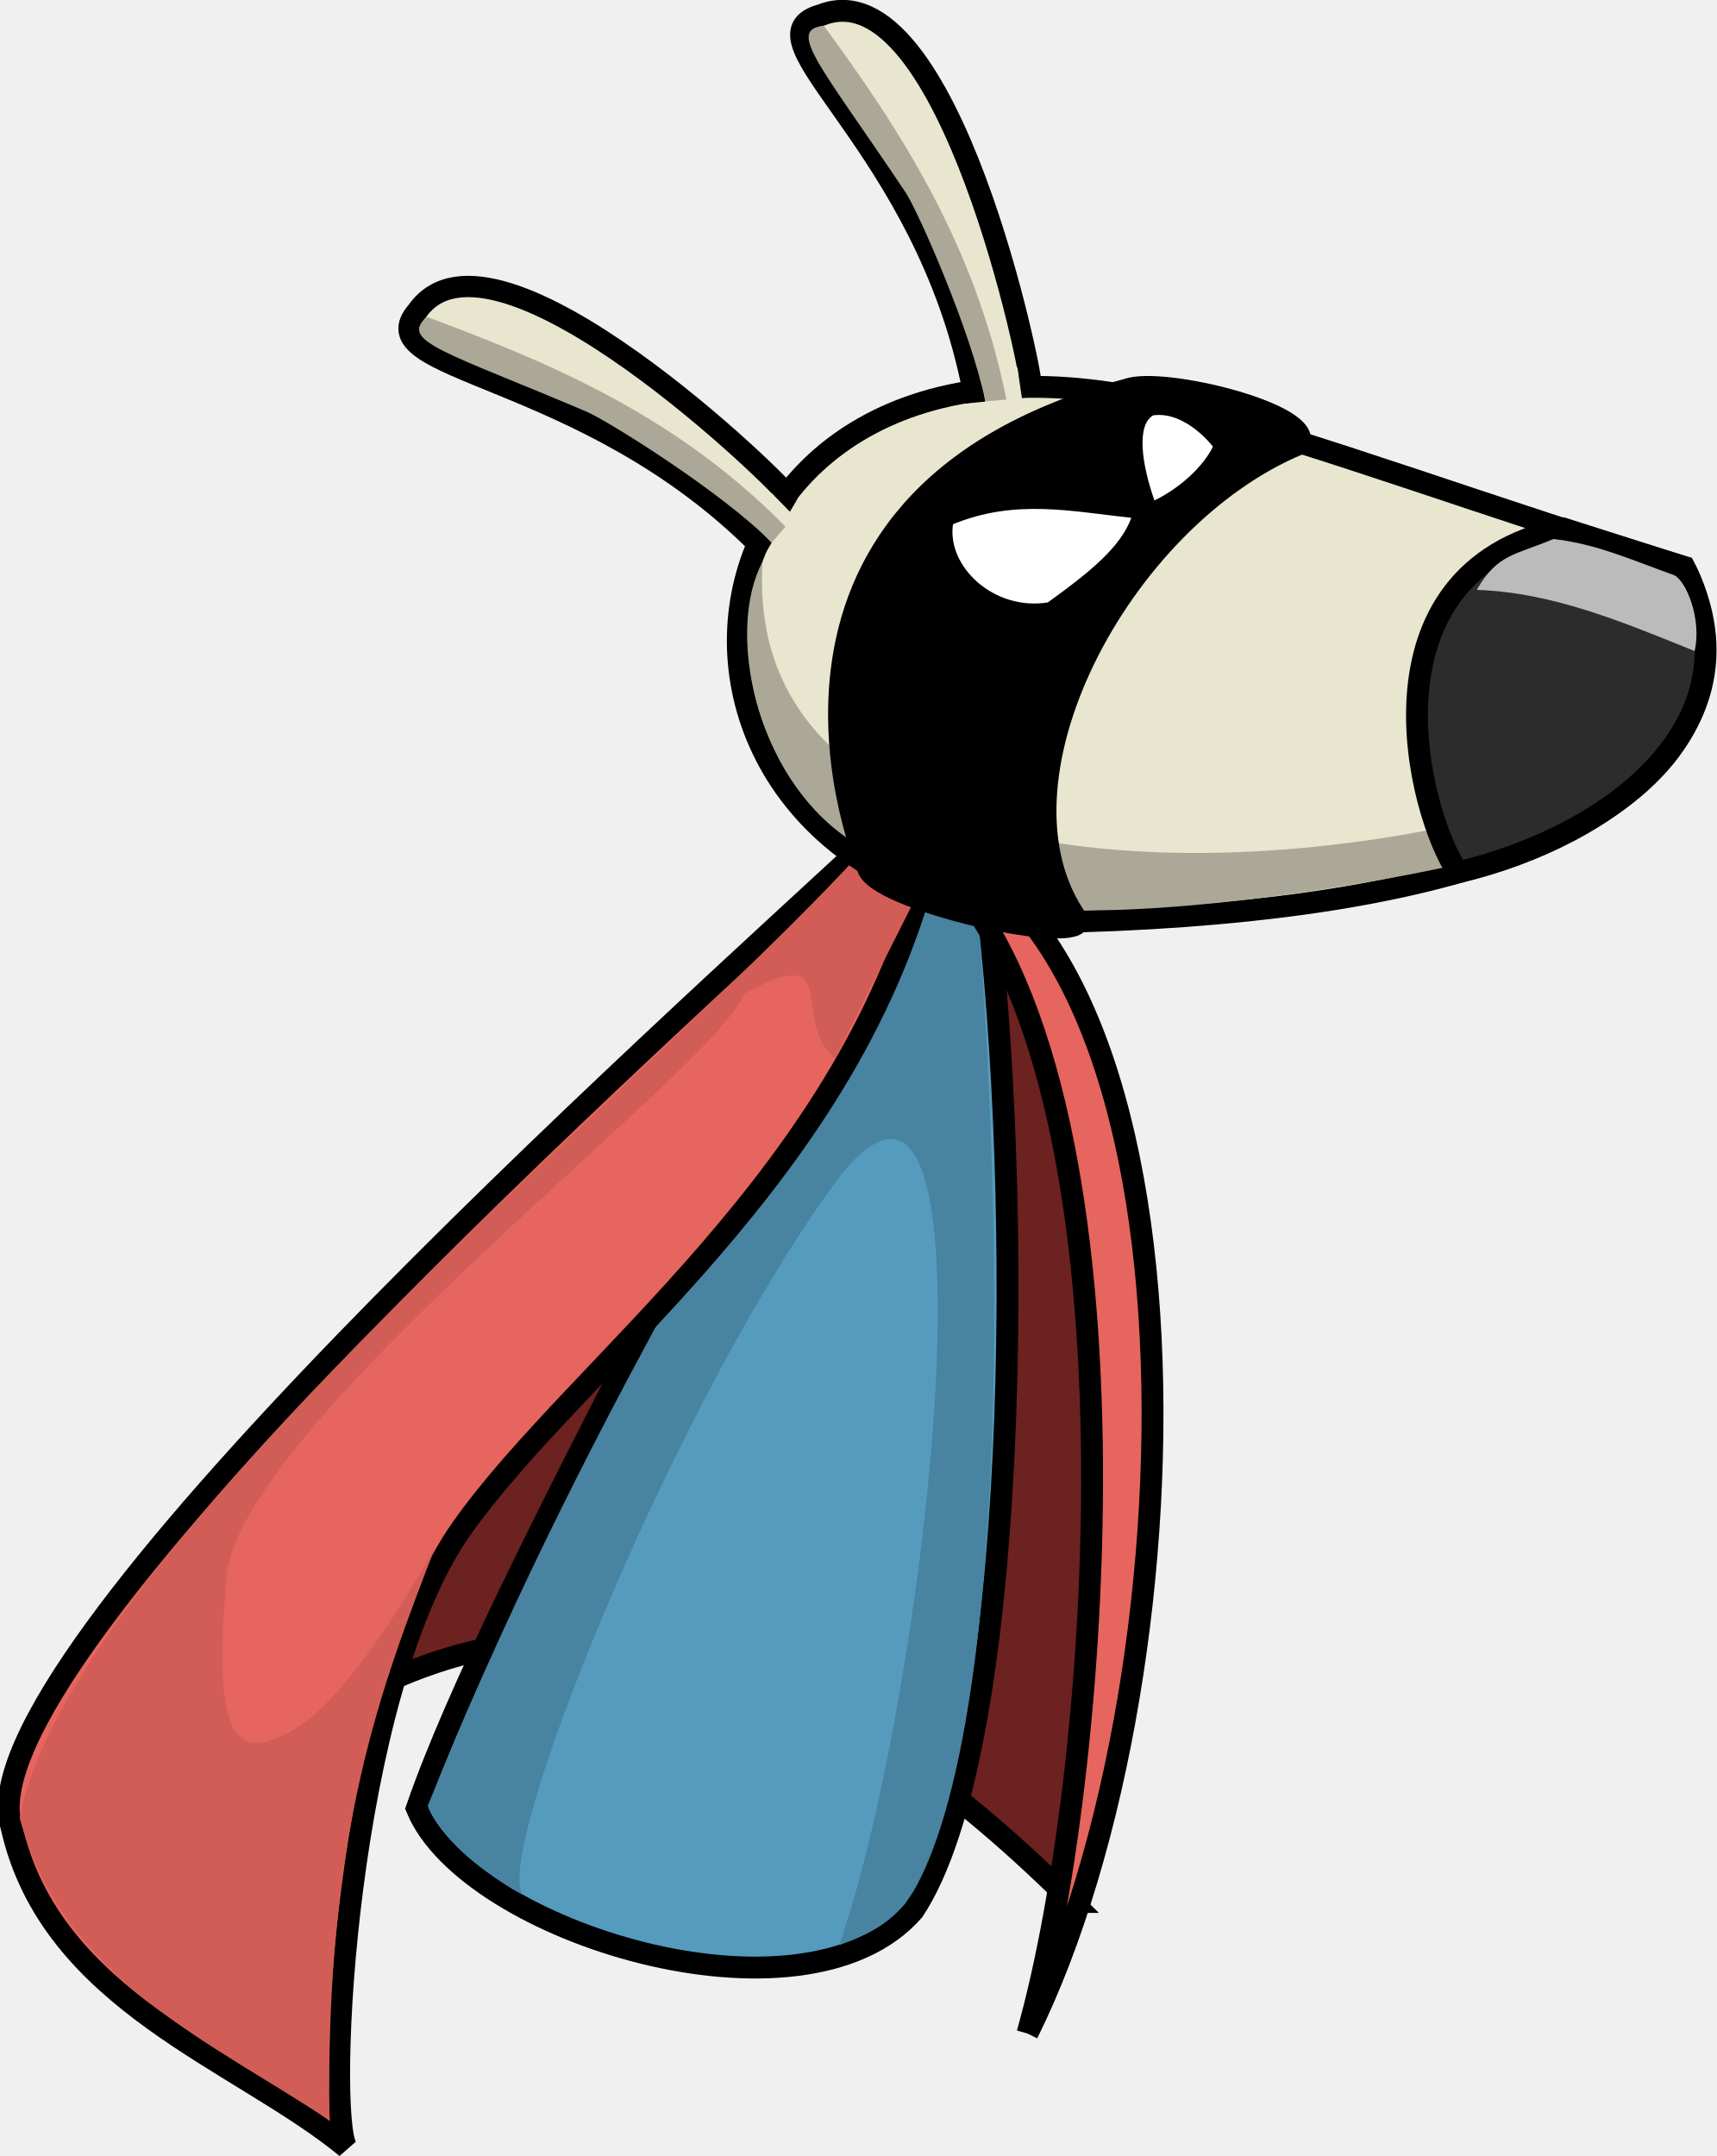
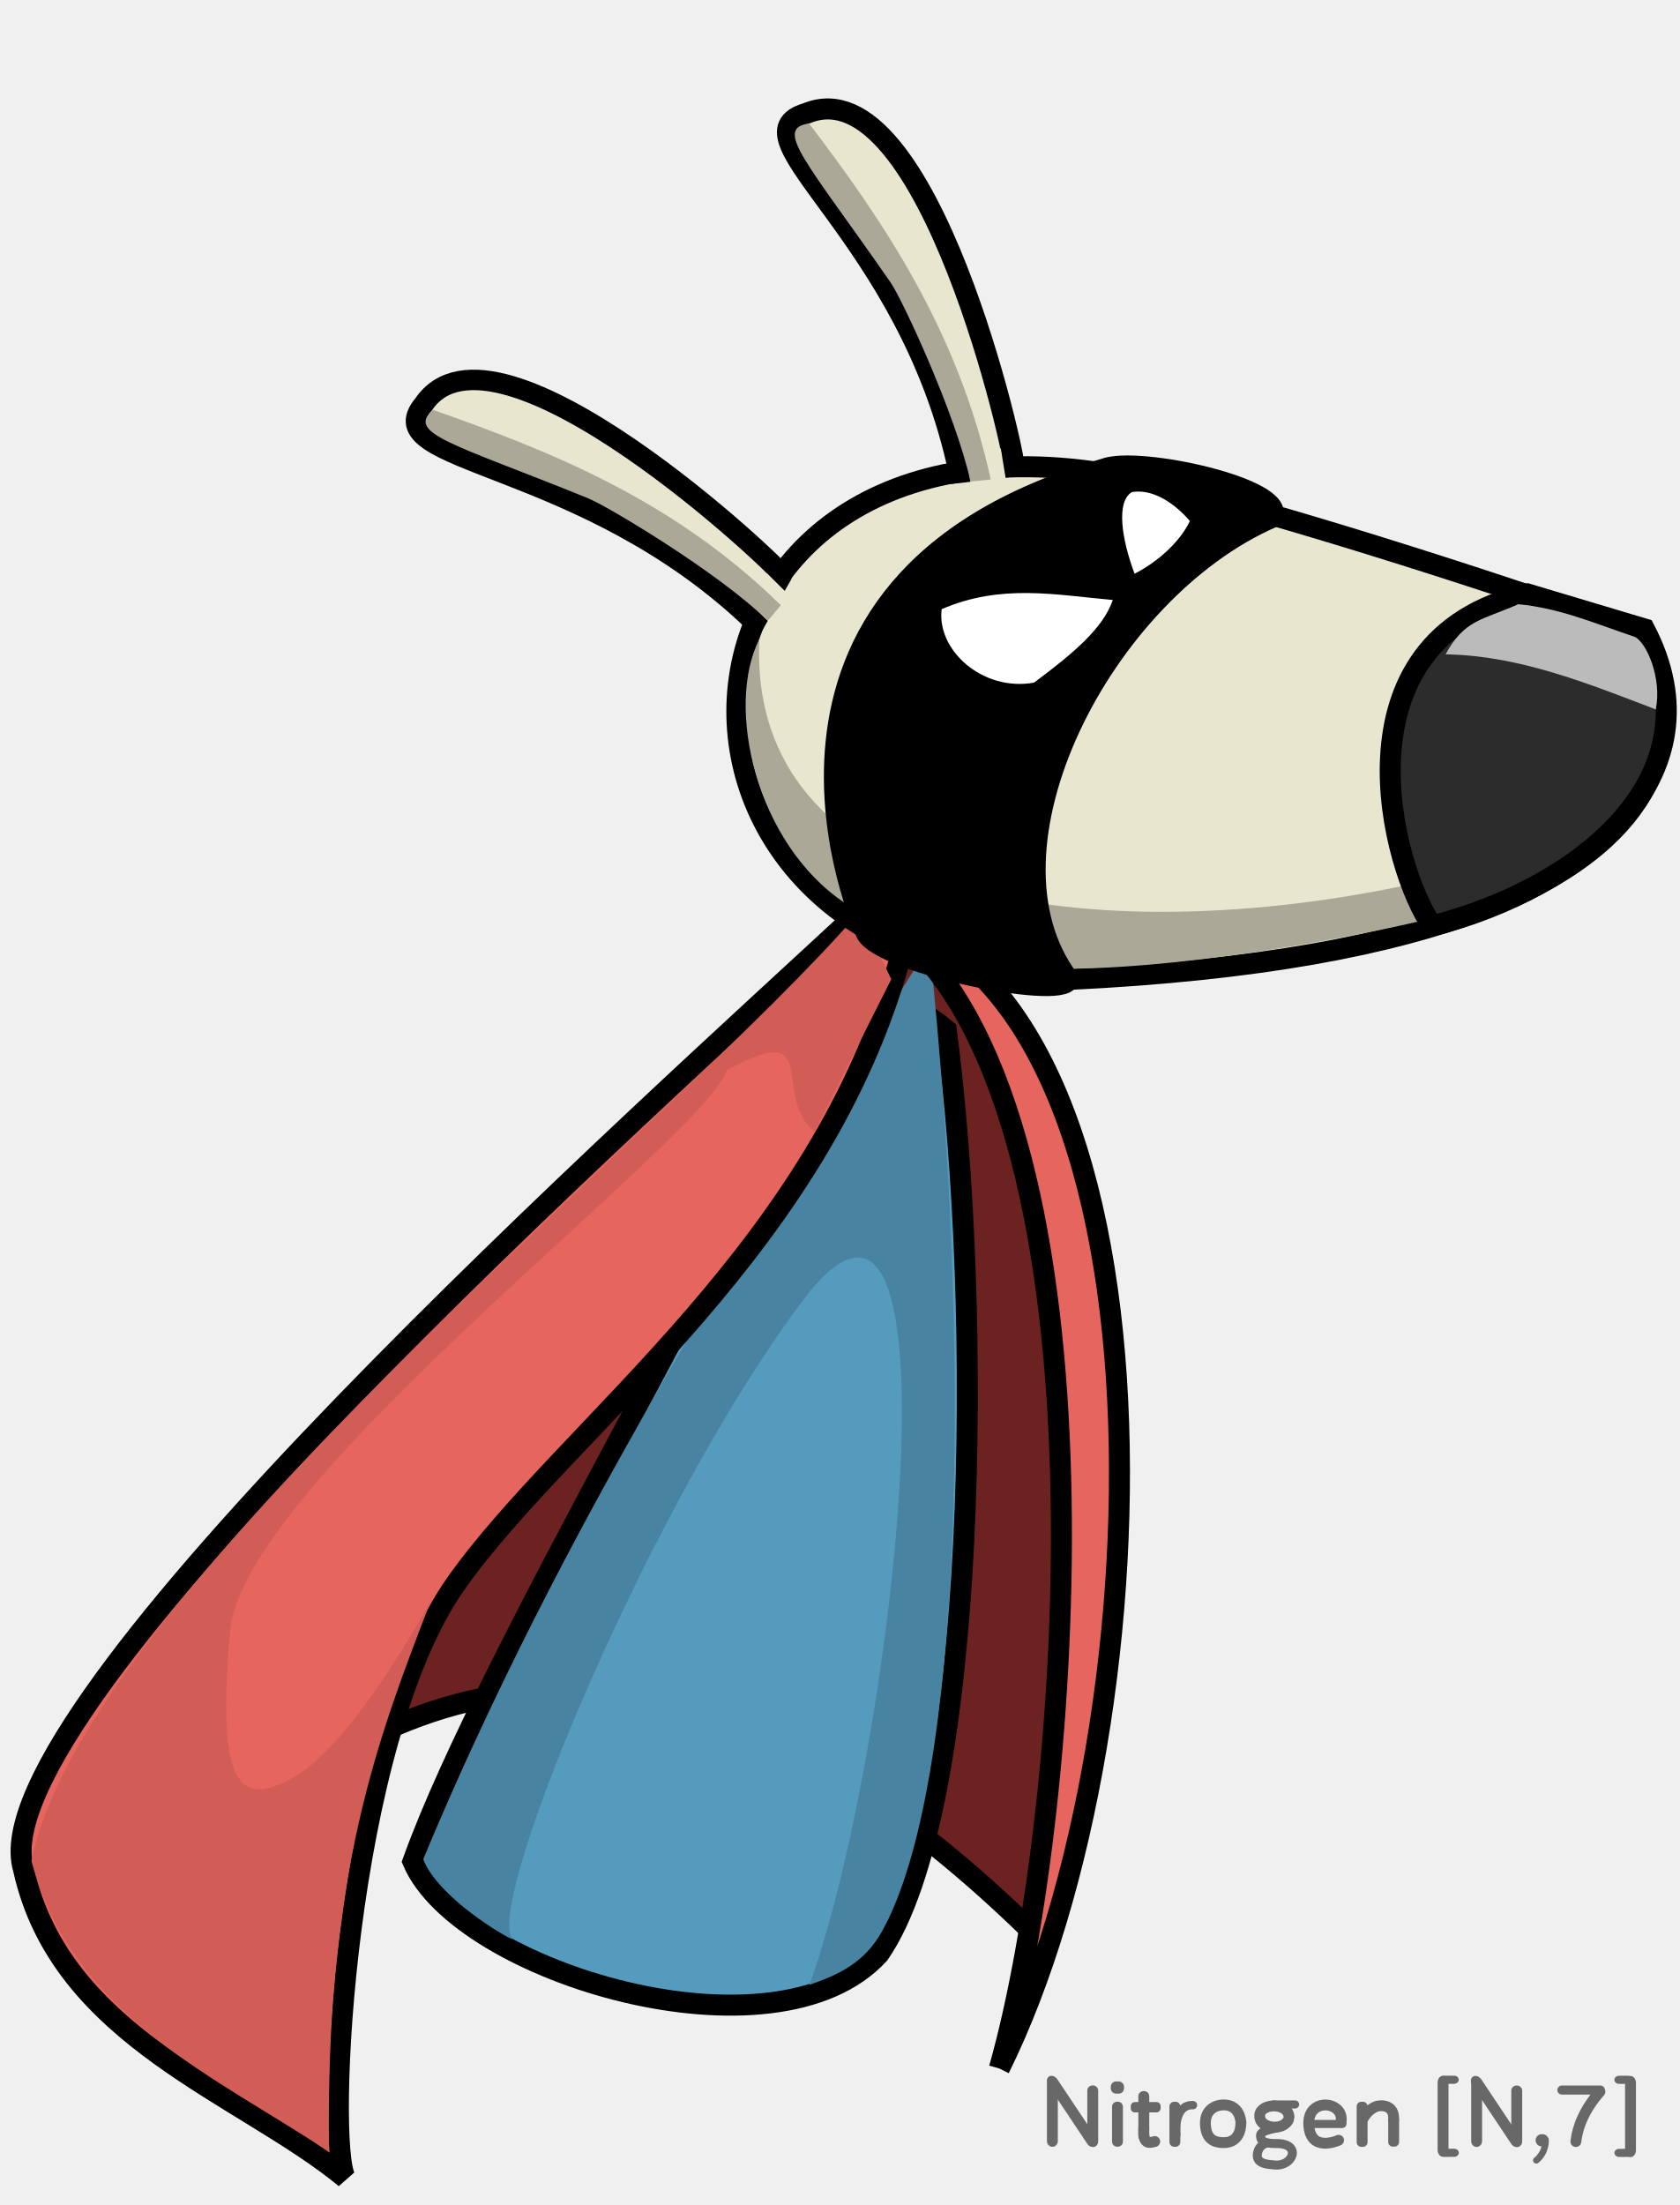
- <svg xmlns="http://www.w3.org/2000/svg" id="eqE9X5xHMnC1" viewBox="0 0 156.978 197.203" shape-rendering="geometricPrecision" text-rendering="geometricPrecision">
-   <style>
-     #eqE9X5xHMnC4_ts {animation: eqE9X5xHMnC4_ts__ts 2500ms linear infinite normal forwards}@keyframes eqE9X5xHMnC4_ts__ts { 0% {transform: translate(65.14088px,126.2607px) scale(1,1)} 16% {transform: translate(65.14088px,126.2607px) scale(1,1)} 28% {transform: translate(65.14088px,126.2607px) scale(1.08,1)} 48% {transform: translate(65.14088px,126.2607px) scale(1,1)} 68% {transform: translate(65.14088px,126.2607px) scale(1,1)} 80% {transform: translate(65.14088px,126.2607px) scale(1.08,1)} 100% {transform: translate(65.14088px,126.2607px) scale(1,1)}} #eqE9X5xHMnC10_ts {animation: eqE9X5xHMnC10_ts__ts 2500ms linear infinite normal forwards}@keyframes eqE9X5xHMnC10_ts__ts { 0% {transform: translate(111.6916px,60.11003px) scale(1,1)} 36% {transform: translate(111.6916px,60.11003px) scale(1,1)} 56% {transform: translate(111.6916px,60.11003px) scale(1,1.02)} 72% {transform: translate(111.6916px,60.11003px) scale(1,1)} 100% {transform: translate(111.6916px,60.11003px) scale(1,1)}} #eqE9X5xHMnC14_tr {animation: eqE9X5xHMnC14_tr__tr 2500ms linear infinite normal forwards}@keyframes eqE9X5xHMnC14_tr__tr { 0% {transform: translate(142.8103px,64.069px) rotate(0deg)} 12% {transform: translate(142.8103px,64.069px) rotate(0deg)} 24% {transform: translate(142.8103px,64.069px) rotate(7.33335deg)} 32% {transform: translate(142.8103px,64.069px) rotate(0deg)} 80% {transform: translate(142.8103px,64.069px) rotate(0deg)} 92% {transform: translate(142.8103px,64.069px) rotate(9.276403deg)} 100% {transform: translate(142.8103px,64.069px) rotate(0deg)}} #eqE9X5xHMnC17_to {animation: eqE9X5xHMnC17_to__to 2500ms linear infinite normal forwards}@keyframes eqE9X5xHMnC17_to__to { 0% {transform: translate(55.77944px,38.10339px)} 8% {transform: translate(55.77944px,38.10339px)} 32% {transform: translate(49.38221px,54.86375px)} 64% {transform: translate(55.77944px,38.10339px)} 100% {transform: translate(55.77944px,38.10339px)}} #eqE9X5xHMnC17_tr {animation: eqE9X5xHMnC17_tr__tr 2500ms linear infinite normal forwards}@keyframes eqE9X5xHMnC17_tr__tr { 0% {transform: rotate(0deg)} 8% {transform: rotate(0deg)} 32% {transform: rotate(-36.10343deg)} 64% {transform: rotate(0deg)} 100% {transform: rotate(0deg)}} #eqE9X5xHMnC21_to {animation: eqE9X5xHMnC21_to__to 2500ms linear infinite normal forwards}@keyframes eqE9X5xHMnC21_to__to { 0% {transform: translate(83.78012px,19.76159px)} 28% {transform: translate(83.78012px,19.76159px)} 52% {transform: translate(66.974px,27.49241px)} 84% {transform: translate(83.78012px,19.76159px)} 100% {transform: translate(83.78012px,19.76159px)}} #eqE9X5xHMnC21_tr {animation: eqE9X5xHMnC21_tr__tr 2500ms linear infinite normal forwards}@keyframes eqE9X5xHMnC21_tr__tr { 0% {transform: rotate(0deg)} 28% {transform: rotate(0deg)} 52% {transform: rotate(-32.30154deg)} 84% {transform: rotate(0deg)} 100% {transform: rotate(0deg)}} #eqE9X5xHMnC25_ts {animation: eqE9X5xHMnC25_ts__ts 2500ms linear infinite normal forwards}@keyframes eqE9X5xHMnC25_ts__ts { 0% {transform: translate(107.7264px,41.8646px) scale(1,1)} 16% {transform: translate(107.7264px,41.8646px) scale(1,1)} 20% {transform: translate(107.7264px,41.8646px) scale(1,0)} 32% {transform: translate(107.7264px,41.8646px) scale(1,1)} 68% {transform: translate(107.7264px,41.8646px) scale(1,1)} 72% {transform: translate(107.7264px,41.8646px) scale(1,0)} 84% {transform: translate(107.7264px,41.8646px) scale(1,1)} 100% {transform: translate(107.7264px,41.8646px) scale(1,1)}} #eqE9X5xHMnC27_ts {animation: eqE9X5xHMnC27_ts__ts 2500ms linear infinite normal forwards}@keyframes eqE9X5xHMnC27_ts__ts { 0% {transform: translate(95.29945px,50.87507px) scale(1,1)} 16% {transform: translate(95.29945px,50.87507px) scale(1,1)} 20% {transform: translate(95.29945px,50.87507px) scale(1,0)} 32% {transform: translate(95.29945px,50.87507px) scale(1,1)} 68% {transform: translate(95.29945px,50.87507px) scale(1,1)} 72% {transform: translate(95.29945px,50.87507px) scale(1,0)} 84% {transform: translate(95.29945px,50.87507px) scale(1,1)} 100% {transform: translate(95.29945px,50.87507px) scale(1,1)}}
-     </style>
-   <g>
-     <path d="M98.096,173.971c-48.832-48.704-74.246-7.15-78.43-13.34-2.74-4.057,27.808-63.33,65.389-82.412c21.434,21.07,18.154,66.97,13.04,95.752Z" fill="#6c2221" stroke="#000" stroke-width="2" />
-   </g>
-   <g id="eqE9X5xHMnC4_ts" transform="translate(65.14088,126.2607) scale(1,1)">
-     <g transform="translate(-65.14088,-126.2607)">
-       <path d="M80.64,75.85c-9.544,24.931-35.153,68.212-42.517,89.559c4.633,11.272,35.352,20.864,45.432,9.354c9.685-14.585,10.12-65.384,6.55-93.65-3.298-2.828-8.518-5.146-9.464-5.264" fill="#559bbe" stroke="#000" stroke-width="2" />
-       <path d="M39.128,165.167c1.13,3.293,6.898,7.298,8.666,8.115-2.702-4.04,14.431-46.328,29.204-65.913c15.053-18.314,7.862,47.38-.234,70.54c2.893-1.037,5.39-2.267,7.09-5.447c7.89-14.763,8.815-58.518,4.6-99.907-18.043,29.985-36.023,59.384-49.326,92.612Z" fill="#4883a1" />
+ <svg xmlns="http://www.w3.org/2000/svg" width="160" height="210" version="1.1" id="svg1" viewBox="0 0 160 210" data-app="Xyris">
+   <defs id="defs1">
+     </defs>
+   <g id="layer1" transform="translate(-14.22596,-16.61014)" transform-origin="left" style="transform-box: fill-box;">
+     <g id="cape-back" transform="translate(14.22596,16.61014)" transform-origin="">
+       <path d="M 113.531 201.582 C 64.699 152.878 39.285 194.432 35.101 188.242 C 32.361 184.185 62.909 124.912 100.49 105.83 C 121.924 126.9 118.688 172.764 113.574 201.546 Z" fill="#6c2221" stroke="#000000" stroke-width="2" id="cape-back-1" transform="translate(-14.22596,-16.61014)" style="display: inline;" transform-origin="">
+             </path>
    </g>
-   </g>
-   <g>
-     <path d="M93.978,185.998c7.074-24.94,11.48-89.321-8.923-107.779-7.068,29.243-32.162,46.444-42.842,61.605-10.68,15.16-12.427,53.568-10.518,56.607-9.785-8.062-27.092-13.327-30.658-29.385C-3.59,151.842,60.729,94.334,80.64,75.85c30.995,4.598,29.849,76.834,13.337,110.149" fill="#e6655e" stroke="#000" stroke-width="2" />
-     <path d="M76.38,96.77c-4.217-3.37.903-10.933-8.359-5.844-2.278,6.682-46.117,39.207-47.32,53.415-1.205,14.207.547,17.196,6.274,13.793c5.726-3.403,12.87-16.707,12.87-16.707-4.989,12.938-10.118,25.98-9.707,52.525-10.687-7.125-24.402-12.877-28.348-27.706c5.005-25.427,61.279-70,78.85-90.397l3.046,6.415Z" fill="#d25d56" />
-   </g>
-   <g id="eqE9X5xHMnC10_ts" transform="translate(111.6916,60.11003) scale(1,1)">
-     <g transform="translate(-111.6916,-60.11003)">
-       <path d="M154.058,51.868c-16.806-5.035-33.834-11.476-46.789-14.77-48.548-12.343-54.124,45.97-8.636,47.19c72.916-2.209,55.425-32.42,55.425-32.42Z" fill="#e9e6d0" stroke="#000" stroke-width="2" />
-       <path d="M69.756,51.371c-1.677,26.026,33.436,30.474,63.682,24c.993,2.95.816.32,2.446,3.083-6.666,1.75-24.414,4.93-37.22,4.817-7.245-.065-14.368-2.996-21.145-6.595-8.486-5.831-11.133-19.014-7.763-25.305Z" fill="#aba898" />
-       <path d="M103.08,35.635C65.127,45.886,79.358,79.264,79.362,79.272c.446,2.922,18.683,7.065,19.271,5.016-9.072-12.562,3.809-36.858,20.153-43.665c1.649-2.676-12.474-6.194-15.706-4.988Z" stroke="#000" stroke-width="2" />
+     <g id="body" transform-origin="center" style="transform-box: fill-box;" transform="">
+       <path d="M 95.11 109.749 C 85.783 133.174 60.755 173.841 53.558 193.899 C 58.086 204.491 88.108 213.504 97.959 202.689 C 107.424 188.984 107.849 141.253 104.36 114.695 C 101.137 112.037 96.036 109.859 95.111 109.748" fill="#559bbe" stroke="#000000" stroke-width="2" id="body-1" style="display: inline; " transform="">
+             </path>
+       <path d="M 54.54 193.672 C 55.645 196.766 61.282 200.529 63.009 201.297 C 60.369 197.501 77.113 157.767 91.551 139.364 C 106.262 122.156 99.234 183.883 91.322 205.644 C 94.149 204.67 96.59 203.515 98.251 200.526 C 105.962 186.655 106.866 145.543 102.747 106.653 C 85.113 134.827 67.541 162.451 54.54 193.672 Z" fill="#4883a1" id="body-shadow" style="display: inline; " transform="">
+             </path>
+       <animateTransform attributeName="transform" type="scale" begin="-0" dur="0.885" keyTimes="0; 0.517; 0.704; 1" values="1, 1; 1.05, 1; 1, 1; 1, 1" fill="freeze" additive="sum" calcMode="spline" keySplines="0.55 0.055 0.675 0.19;0 0 1 1;0 0 1 1" repeatCount="indefinite">
+             </animateTransform>
    </g>
-   </g>
-   <g id="eqE9X5xHMnC14_tr" transform="translate(142.8103,64.069) rotate(0)">
-     <g transform="translate(-142.8103,-64.069)">
-       <path d="M142.988,48.345c-18.969,3.986-13.311,26.102-9.631,31.448c14.085-3.32,27.85-13.748,20.701-27.925Z" fill="#2c2c2c" stroke="#000" stroke-width="2" />
-       <path d="M135.081,53.954c1.891-3.31,3.499-3.165,7.01-4.653c3.93.448,7.083,1.89,11.012,3.298c1.11.484,2.574,3.984,1.906,6.95-6.574-2.647-12.93-5.354-19.928-5.595Z" fill="#bbb" />
+     <g id="cape-front" transform="">
+       <path d="M 109.413 213.609 C 116.487 188.669 120.893 124.288 100.49 105.83 C 93.422 135.073 68.328 152.274 57.648 167.435 C 46.968 182.595 45.221 221.003 47.13 224.042 C 37.345 215.98 20.038 210.715 16.472 194.657 C 11.845 179.453 76.164 121.945 96.075 103.461 C 127.07 108.059 125.924 180.295 109.412 213.61" fill="#e6655e" stroke="#000000" stroke-width="2" id="cape-front-1" style="display: inline; " transform="">
+             </path>
+       <path d="M 91.815 124.381 C 87.598 121.011 92.718 113.448 83.456 118.537 C 81.178 125.219 37.339 157.744 36.136 171.952 C 34.931 186.159 36.683 189.148 42.41 185.745 C 48.136 182.342 55.28 169.038 55.28 169.038 C 50.291 181.976 45.162 195.018 45.573 221.563 C 34.886 214.438 21.171 208.686 17.225 193.857 C 22.23 168.43 78.504 123.857 96.075 103.46 L 99.121 109.875 Z" fill="#d25d56" id="cape-shadow" style="display: inline; " transform="">
+             </path>
    </g>
-   </g>
-   <g id="eqE9X5xHMnC17_to" transform="translate(55.77944,38.10339)">
-     <g id="eqE9X5xHMnC17_tr" transform="rotate(0)">
-       <g transform="translate(-55.77944,-38.10339)">
-         <path d="M69.361,49.795C53.395,33.798,33.218,34.101,38.175,28.444c7.032-9.955,34.003,16.472,33.842,16.846Z" fill="#e9e6d0" stroke="#000" stroke-width="1.948" />
-         <path d="M70.62,45.14l3.528,3.611-3.206,1.252-3.528-3.612Z" fill="#e9e6d0" />
-         <path d="M39.072,28.988c10.77,4.045,22.585,8.805,32.778,19.183L70.592,49.63C65.95,44.926,55.493,38.44,53.706,37.679c-12.807-5.46-17.32-6.47-14.634-8.691Z" fill="#aba898" />
+     <g id="head" transform-origin="left bottom" style="display: inline; transform-box: fill-box;" transform="rotate(-1)">
+       <path d="M 169.19 79.985 C 158.332 75.858 135.659 68.005 122.704 64.711 C 74.156 52.368 68.58 110.679 114.068 111.899 C 186.984 109.69 169.19 79.985 169.19 79.985 Z" fill="#e9e6d0" stroke="#000000" stroke-width="2" id="skin" transform="">
+             </path>
+       <path d="M 85.191 78.984 C 83.514 105.009 118.627 109.456 148.873 102.984 C 149.866 105.933 149.689 103.304 151.319 106.066 C 144.653 107.815 126.905 110.995 114.099 110.882 C 106.854 110.817 99.731 107.886 92.954 104.288 C 84.468 98.458 81.821 85.275 85.191 78.984 Z" fill="#aba898" id="head-shadow" transform="">
+             </path>
+       <path d="M 118.313 63.349 C 80.361 73.6 94.793 106.876 94.797 106.884 C 95.243 109.805 113.48 113.948 114.068 111.899 C 104.996 99.339 117.877 75.043 134.221 68.236 C 135.87 65.56 121.545 62.143 118.313 63.349 Z" stroke="#000000" stroke-width="2" id="mask" transform="">
+             </path>
+       <g id="nose" transform-origin="center" style="transform-box: fill-box;" transform="">
+         <path d="M 158.423 75.958 C 139.454 79.944 145.112 102.06 148.792 107.404 C 162.877 104.085 176.642 93.658 169.493 79.481 Z" fill="#2c2c2c" stroke="#000000" stroke-width="2" id="nose-2" transform="">
+                 </path>
+         <path d="M 150.516 81.567 C 152.407 78.257 154.015 78.402 157.526 76.914 C 161.456 77.362 164.609 78.804 168.538 80.212 C 169.648 80.696 171.112 84.196 170.444 87.162 C 163.87 84.515 157.514 81.808 150.516 81.567 Z" fill="#bbbbbb" id="nose-1" transform="">
+                 </path>
+         <animateTransform attributeName="transform" type="rotate" begin="0.552" dur="0.704" keyTimes="0; 0.225; 0.426; 0.576; 1" values="0; 12; -9; 0; 0" fill="freeze" additive="sum" calcMode="spline" keySplines="0 0 1 1;0 0 1 1;0 0 1 1;0 0 1 1" repeatCount="indefinite">
+                 </animateTransform>
+       </g>
+       <g id="right-ear" transform="translate(14.43485,16.61066)" transform-origin="right bottom" style="transform-box: fill-box;">
+         <path d="M 70.361 60.798 C 54.395 44.801 34.218 45.104 39.175 39.447 C 46.207 29.492 73.178 55.919 73.017 56.293 Z" fill="#e9e6d0" stroke="#000000" stroke-width="1.948" id="right-ear-3" transform="">
+                 </path>
+         <path fill="#e9e6d0" d="M 71.62 56.143 L 75.148 59.754 L 71.942 61.006 L 68.414 57.394 Z" id="right-ear-2" transform="">
+                 </path>
+         <path d="M 40.072 39.991 C 50.842 44.036 62.657 48.796 72.85 59.174 L 71.592 60.633 C 66.95 55.929 56.493 49.443 54.706 48.682 C 41.899 43.222 37.386 42.212 40.072 39.991 Z" fill="#aba898" id="right-ear-1" transform="">
+                 </path>
+         <animateTransform attributeName="transform" type="rotate" begin="0.477" dur="1.523" keyTimes="0; 0.375; 0.836; 1" values="0;-35;15;0" fill="freeze" additive="sum" calcMode="spline" keySplines="0.55 0.085 0.68 0.53; 0.42 0 0.58 1; 0 0 1 1" repeatCount="indefinite">
+                 </animateTransform>
+       </g>
+       <g id="left-ear" transform="translate(14.435, 16.611)" transform-origin="right bottom" style="transform-box: fill-box;">
+         <path d="M 90.058 46.835 C 85.67 24.045 68.682 14.403 76.138 12.368 C 87.822 7.828 95.63 46.087 95.278 46.316 Z" fill="#e9e6d0" stroke="#000000" stroke-width="2" id="left-ear-3" transform="">
+                 </path>
+         <rect width="3.993" height="3.397" x="109.242" y="-110.655" transform="matrix(0.14446,0.98951,-0.9581,0.28644,-27.736,-31.785)" ry="0" fill="#e9e6d0" id="left-ear-2" transform-origin="">
+                 </rect>
+         <path d="M 76.35 13.353 C 83.155 22.628 90.197 33.286 93.057 47.549 L 91.128 47.717 C 89.813 41.24 84.93 30.246 83.85 28.63 C 76.113 17.056 72.886 13.744 76.35 13.353 Z" fill="#aba898" id="left-ear-1" transform="">
+                 </path>
+         <animateTransform attributeName="transform" type="rotate" begin="0.546" dur="1.454" keyTimes="0; 0.371; 0.828; 1" values="0;-21;15;0" fill="freeze" additive="sum" calcMode="spline" keySplines="0.55 0.085 0.68 0.53; 0.42 0 0.58 1; 0 0 1 1" repeatCount="indefinite">
+                 </animateTransform>
+       </g>
+       <g id="left-eye" transform="translate(14.43485,16.61066)" transform-origin="center" style="transform-box: fill-box;">
+         <path d="M 106.598 56.766 C 105.428 53.468 104.929 49.871 106.48 48.982 C 109.465 48.564 111.947 51.844 111.947 51.844 C 111.137 53.496 109.217 55.469 106.598 56.766 Z" fill="#ffffff" id="left-eye-1" transform="">
+                 </path>
+         <animateTransform attributeName="transform" type="scale" begin="0.243" dur="1.387" keyTimes="0; 0.127; 0.379; 1" values="1, 1; 1, 0; 1, 1; 1, 1" fill="freeze" additive="sum" calcMode="spline" keySplines="0 0 1 1;0 0 1 1;0 0 1 1" repeatCount="indefinite">
+                 </animateTransform>
+       </g>
+       <g id="right-eye" transform="translate(14.43485,16.61066)" transform-origin="center" style="transform-box: fill-box;">
+         <path d="M 88.168 59.818 C 93.881 57.466 99.058 58.654 104.481 59.228 C 103.509 61.908 100.653 64.228 96.841 66.968 C 91.901 67.759 87.603 63.684 88.168 59.818 Z" fill="#ffffff" id="right-eye-1" transform="">
+                 </path>
+         <animateTransform attributeName="transform" type="scale" begin="0.243" dur="1.387" keyTimes="0; 0.127; 0.379; 1" values="1, 1; 1, 0; 1; 1, 1" fill="freeze" additive="sum" calcMode="spline" keySplines="0 0 1 1;0 0 1 1;0 0 1 1" repeatCount="indefinite">
+                 </animateTransform>
+       </g>
+       <animateTransform attributeName="transform" type="rotate" begin="0.465" dur="1.886" keyTimes="0; 0.493; 0.908; 1" values="0; -5; 3; 0" fill="freeze" additive="sum" calcMode="spline" keySplines="0 0 1 1;0.42 0 0.58 1;0 0 0.58 1" repeatCount="indefinite">
+             </animateTransform>
+     </g>
+     <g id="version" transform="matrix(0.5858099,0,0,0.5858099,69.40898,73.92476)" style="display: inline;" transform-origin="">
+       <g id="g13" transform="">
+         <rect fill-opacity="1" stroke-width="0.294" stroke-dasharray="none" stroke-opacity="1" id="rect4-70-7" width="1.77" height="13.191" x="170.029" y="239.668" ry="1.115" stroke="none" fill="rgb(104, 104, 104)" transform="">
+                 </rect>
+         <rect fill-opacity="1" stroke-width="0.121" stroke-dasharray="none" stroke-opacity="1" id="rect4-7-9-3-68" width="1.319" height="2.973" x="-241.254" y="168.162" ry="0.746" transform="matrix(-5.355285e-4,-0.9999999,0.9999984,-0.0018022,0,0)" stroke="none" fill="rgb(104, 104, 104)" transform-origin="">
+                 </rect>
+         <rect fill-opacity="1" stroke-width="0.121" stroke-dasharray="none" stroke-opacity="1" id="rect4-7-9-3-3-5" width="1.319" height="2.973" x="-253.131" y="168.166" ry="0.746" transform="matrix(-5.355285e-4,-0.9999999,0.9999984,-0.0018022,0,0)" stroke="none" fill="rgb(104, 104, 104)" transform-origin="">
+                 </rect>
+       </g>
+       <g id="g14" style="display: inline; " transform="">
+         <rect fill-opacity="1" stroke-width="0.205" stroke-dasharray="none" stroke-opacity="1" id="rect4-7-9-3-6" width="1.472" height="7.73" x="-242.812" y="158.715" ry="0.736" transform="matrix(-0.00124794,-0.9999992,0.9999997,-7.7337604e-4,1.0668988e-7,1.778165e-6)" stroke="none" fill="rgb(104, 104, 104)" style="display: inline;" transform-origin="">
+                 </rect>
+         <path fill-opacity="1" stroke-width="1.762" stroke-linecap="round" stroke-linejoin="round" stroke-dasharray="none" stroke-opacity="1" d="M 162.03 250.322 C 162.285 247.937 163.439 245.065 165.94 242.218" id="path4-6" transform="translate(1.0668988e-7)" stroke="rgb(104, 104, 104)" fill="none" style="display: inline;" transform-origin="">
+                 </path>
+       </g>
+       <g id="g11" transform="">
+         <rect fill-opacity="1" stroke-width="0.126" stroke-dasharray="none" stroke-opacity="1" id="rect4-7-2-7" width="2.115" height="1.984" x="155.482" y="249.127" ry="0.992" stroke="none" fill="rgb(104, 104, 104)" transform="">
+                 </rect>
+         <path fill-opacity="1" stroke-width="1.062" stroke-linecap="round" stroke-linejoin="round" stroke-dasharray="none" stroke-opacity="1" d="M 155.598 253.374 C 157.273 252.025 157.123 249.958 157.091 249.989" id="path4-6-8" stroke="rgb(104, 104, 104)" fill="none" transform="">
+                 </path>
+       </g>
+       <g id="g10" transform="">
+         <rect fill-opacity="1" stroke-width="0.27" stroke-dasharray="none" stroke-opacity="1" id="rect4-12" width="1.77" height="11.121" x="145.009" y="240.08" ry="0.94" stroke="none" fill="rgb(104, 104, 104)" transform="">
+                 </rect>
+         <rect fill-opacity="1" stroke-width="0.299" stroke-dasharray="none" stroke-opacity="1" id="rect4-6-6" width="1.77" height="13.638" x="-13.065" y="280.091" ry="1.153" transform="rotate(-33.70429)" stroke="none" fill="rgb(104, 104, 104)" transform-origin="">
+                 </rect>
+         <rect fill-opacity="1" stroke-width="0.256" stroke-dasharray="none" stroke-opacity="1" id="rect4-3-6" width="1.77" height="9.958" x="151.528" y="241.218" ry="0.842" stroke="none" fill="rgb(104, 104, 104)" transform="">
+                 </rect>
+       </g>
+       <g id="g9" transform="">
+         <rect fill-opacity="1" stroke-width="0.294" stroke-dasharray="none" stroke-opacity="1" id="rect4-70" width="1.77" height="13.191" x="139.55" y="239.62" ry="1.115" stroke="none" fill="rgb(104, 104, 104)" transform="">
+                 </rect>
+         <rect fill-opacity="1" stroke-width="0.121" stroke-dasharray="none" stroke-opacity="1" id="rect4-7-9-3" width="1.319" height="2.973" x="-241.193" y="139.885" ry="0.746" transform="matrix(-5.355285e-4,-0.9999999,0.9999984,-0.0018022,0,0)" stroke="none" fill="rgb(104, 104, 104)" transform-origin="">
+                 </rect>
+         <rect fill-opacity="1" stroke-width="0.121" stroke-dasharray="none" stroke-opacity="1" id="rect4-7-9-3-3" width="1.319" height="2.973" x="-253.07" y="139.888" ry="0.746" transform="matrix(-5.355285e-4,-0.9999999,0.9999984,-0.0018022,0,0)" stroke="none" fill="rgb(104, 104, 104)" transform-origin="">
+                 </rect>
+       </g>
+       <g id="g8" transform="">
+         <rect fill-opacity="1" stroke-width="0.219" stroke-dasharray="none" stroke-opacity="1" id="rect4-1" width="1.77" height="7.33" x="126.39" y="243.856" ry="0.755" stroke="none" fill="rgb(104, 104, 104)" transform="">
+                 </rect>
+         <rect fill-opacity="1" stroke-width="0.183" stroke-dasharray="none" stroke-opacity="1" id="rect4-1-6" width="1.77" height="5.116" x="131.518" y="246.033" ry="0.753" stroke="none" fill="rgb(104, 104, 104)" transform="">
+                 </rect>
+         <path fill-opacity="1" stroke-width="1.762" stroke-linecap="round" stroke-linejoin="round" stroke-dasharray="none" stroke-opacity="1" d="M 132.387 246.793 C 132.589 244.282 130.274 244.349 129.516 244.645 C 128.211 245.156 127.549 246.401 127.549 246.401" id="path4" stroke="rgb(104, 104, 104)" fill="none" transform="">
+                 </path>
+       </g>
+       <g id="g7" transform="">
+         <path fill-opacity="1" stroke-width="1.762" stroke-linecap="round" stroke-linejoin="round" stroke-dasharray="none" stroke-opacity="1" d="M 123.838 247.183 C 124.492 243.746 118.424 243.046 118.595 247.498 C 118.778 252.266 123.45 250.112 123.45 250.112" id="path4-0" stroke="rgb(104, 104, 104)" fill="none" transform="">
+                 </path>
+         <rect fill-opacity="1" stroke-width="0.174" stroke-dasharray="none" stroke-opacity="1" id="rect4-7-9-2" width="1.319" height="6.208" x="-248.23" y="118.236" ry="0.66" transform="matrix(-0.00111841,-0.9999994,0.9999996,-8.6295076e-4,0,0)" stroke="none" fill="rgb(104, 104, 104)" transform-origin="">
+                 </rect>
+       </g>
+       <g id="g6" transform="">
+         <path fill-opacity="1" stroke-width="1.762" stroke-linecap="round" stroke-linejoin="round" stroke-dasharray="none" stroke-opacity="1" d="M 115.386 246.33 C 115.296 243.943 110.76 244.03 110.624 246.032 C 110.524 247.512 112.108 247.97 112.993 247.982 C 114.825 248.006 115.305 246.765 115.305 246.765" id="path4-0-1" stroke="rgb(104, 104, 104)" fill="none" transform="">
+                 </path>
+         <path fill-opacity="1" stroke-width="1.462" stroke-linecap="round" stroke-linejoin="round" stroke-dasharray="none" stroke-opacity="1" d="M 113.317 248.125 C 110.296 248.712 110.765 249.321 110.786 249.62 C 110.855 250.603 112.488 250.658 113.374 250.651 C 117.554 250.619 116.046 254.553 112.884 254.118 C 112.224 254.027 110.043 254.059 110.237 252.406 C 110.419 250.865 111.66 250.616 111.66 250.616" id="path4-0-1-0" stroke="rgb(104, 104, 104)" fill="none" transform="">
+                 </path>
+         <rect fill-opacity="1" stroke-width="0.154" stroke-dasharray="none" stroke-opacity="1" id="rect4-7-9-8" width="1.319" height="4.853" x="-245.085" y="111.972" ry="0.66" transform="matrix(-8.7422831e-4,-0.9999996,0.9999994,-0.00110398,-6.2500001e-7,-2.1666666e-7)" stroke="none" fill="rgb(104, 104, 104)" transform-origin="">
+                 </rect>
+       </g>
+       <path fill-opacity="1" stroke-width="1.762" stroke-linecap="round" stroke-linejoin="round" stroke-dasharray="none" stroke-opacity="1" d="M 107.578 247.208 C 107.419 245.701 106.641 244.372 104.782 244.369 C 103.272 244.367 101.708 245.261 101.793 247.5 C 101.884 249.861 103.119 250.466 104.662 250.503 C 107.716 250.576 107.552 247.335 107.552 247.335" id="path4-0-8" stroke="rgb(104, 104, 104)" fill="none" transform="">
+             </path>
+       <g id="g5" transform="">
+         <path fill-opacity="1" stroke-width="1.362" stroke-linecap="round" stroke-linejoin="round" stroke-dasharray="none" stroke-opacity="1" d="M 99.773 244.405 C 96.97 244.292 96.896 248.142 97.067 249.225" id="path4-0-1-1" stroke="rgb(104, 104, 104)" fill="none" transform="">
+                 </path>
+         <rect fill-opacity="1" stroke-width="0.219" stroke-dasharray="none" stroke-opacity="1" id="rect4-5" width="1.77" height="7.33" x="95.944" y="243.849" ry="0.778" stroke="none" fill="rgb(104, 104, 104)" transform="">
+                 </rect>
+       </g>
+       <g id="g3" transform="">
+         <path fill-opacity="1" stroke-width="1.762" stroke-linecap="round" stroke-linejoin="round" stroke-dasharray="none" stroke-opacity="1" d="M 91.781 248.102 C 91.599 250.724 92.499 250.616 93.556 250.322" id="path4-0-1-1-1" stroke="rgb(104, 104, 104)" fill="none" transform="">
+                 </path>
+         <rect fill-opacity="1" stroke-width="0.625" stroke-dasharray="none" stroke-opacity="1" id="rect4-7-9" width="1.678" height="4.853" x="-245.711" y="89.489" ry="0.66" transform="matrix(-6.8730129e-4,-0.9999998,0.999999,-0.00140423,0,0)" stroke="none" fill="rgb(104, 104, 104)" transform-origin="">
+                 </rect>
+         <rect fill-opacity="1" stroke-width="0.231" stroke-dasharray="none" stroke-opacity="1" id="rect4-0" width="1.77" height="8.155" x="90.893" y="242.128" ry="0.825" stroke="none" fill="rgb(104, 104, 104)" transform="">
+                 </rect>
+       </g>
+       <g id="g2" transform="">
+         <rect fill-opacity="1" stroke-width="0.126" stroke-dasharray="none" stroke-opacity="1" id="rect4-7-2" width="2.154" height="1.984" x="86.408" y="240.551" ry="0.868" stroke="none" fill="rgb(104, 104, 104)" transform="">
+                 </rect>
+         <rect fill-opacity="1" stroke-width="0.219" stroke-dasharray="none" stroke-opacity="1" id="rect4-7" width="1.77" height="7.315" x="86.612" y="243.845" ry="0.822" stroke="none" fill="rgb(104, 104, 104)" transform="">
+                 </rect>
+       </g>
+       <g id="g1" transform="">
+         <rect fill-opacity="1" stroke-width="0.256" stroke-dasharray="none" stroke-opacity="1" id="rect4-3" width="1.77" height="9.958" x="82.591" y="241.201" ry="0.842" stroke="none" fill="rgb(104, 104, 104)" transform="">
+                 </rect>
+         <rect fill-opacity="1" stroke-width="0.299" stroke-dasharray="none" stroke-opacity="1" id="rect4-6" width="1.77" height="13.638" x="-70.405" y="241.823" ry="1.153" transform="rotate(-33.70429)" stroke="none" fill="rgb(104, 104, 104)" transform-origin="">
+                 </rect>
+         <rect fill-opacity="1" stroke-width="0.87" stroke-dasharray="none" stroke-opacity="1" id="rect4" width="1.77" height="11.121" x="76.03" y="240.063" ry="0.94" stroke="none" fill="rgb(104, 104, 104)" transform="">
+                 </rect>
      </g>
    </g>
  </g>
-   <g id="eqE9X5xHMnC21_to" transform="translate(83.78012,19.76159)">
-     <g id="eqE9X5xHMnC21_tr" transform="rotate(0)">
-       <g transform="translate(-83.78012,-19.76159)">
-         <path d="M89.058,35.832C84.67,13.042,67.682,3.4,75.138,1.365c11.684-4.54,19.492,33.719,19.14,33.948Z" fill="#e9e6d0" stroke="#000" stroke-width="2" />
-         <rect width="3.993" height="3.397" rx="0" ry="0" transform="matrix(.14446 0.98951-.9581 0.28644 93.06268 33.60827)" fill="#e9e6d0" />
-         <path d="M75.35,2.35c6.805,9.275,13.847,19.933,16.707,34.196l-1.929.168c-1.315-6.477-6.198-17.471-7.278-19.087C75.113,6.053,71.886,2.741,75.35,2.35Z" fill="#aba898" />
-       </g>
-     </g>
-   </g>
-   <g id="eqE9X5xHMnC25_ts" transform="translate(107.7264,41.8646) scale(1,1)">
-     <g transform="translate(-107.7264,-41.8646)">
-       <path d="M105.598,45.775c-1.17-3.298-1.669-6.895-.118-7.784c2.985-.418,5.467,2.862,5.467,2.862-.81,1.652-2.73,3.625-5.349,4.922Z" fill="#fff" />
-     </g>
-   </g>
-   <g id="eqE9X5xHMnC27_ts" transform="translate(95.29945,50.87507) scale(1,1)">
-     <g transform="translate(-95.29945,-50.87507)">
-       <path d="M87.168,47.952c5.713-2.352,10.89-1.164,16.313-.59-.972,2.68-3.828,5-7.64,7.74-4.94.791-9.238-3.284-8.673-7.15Z" fill="#fff" />
-     </g>
-   </g>
</svg>
